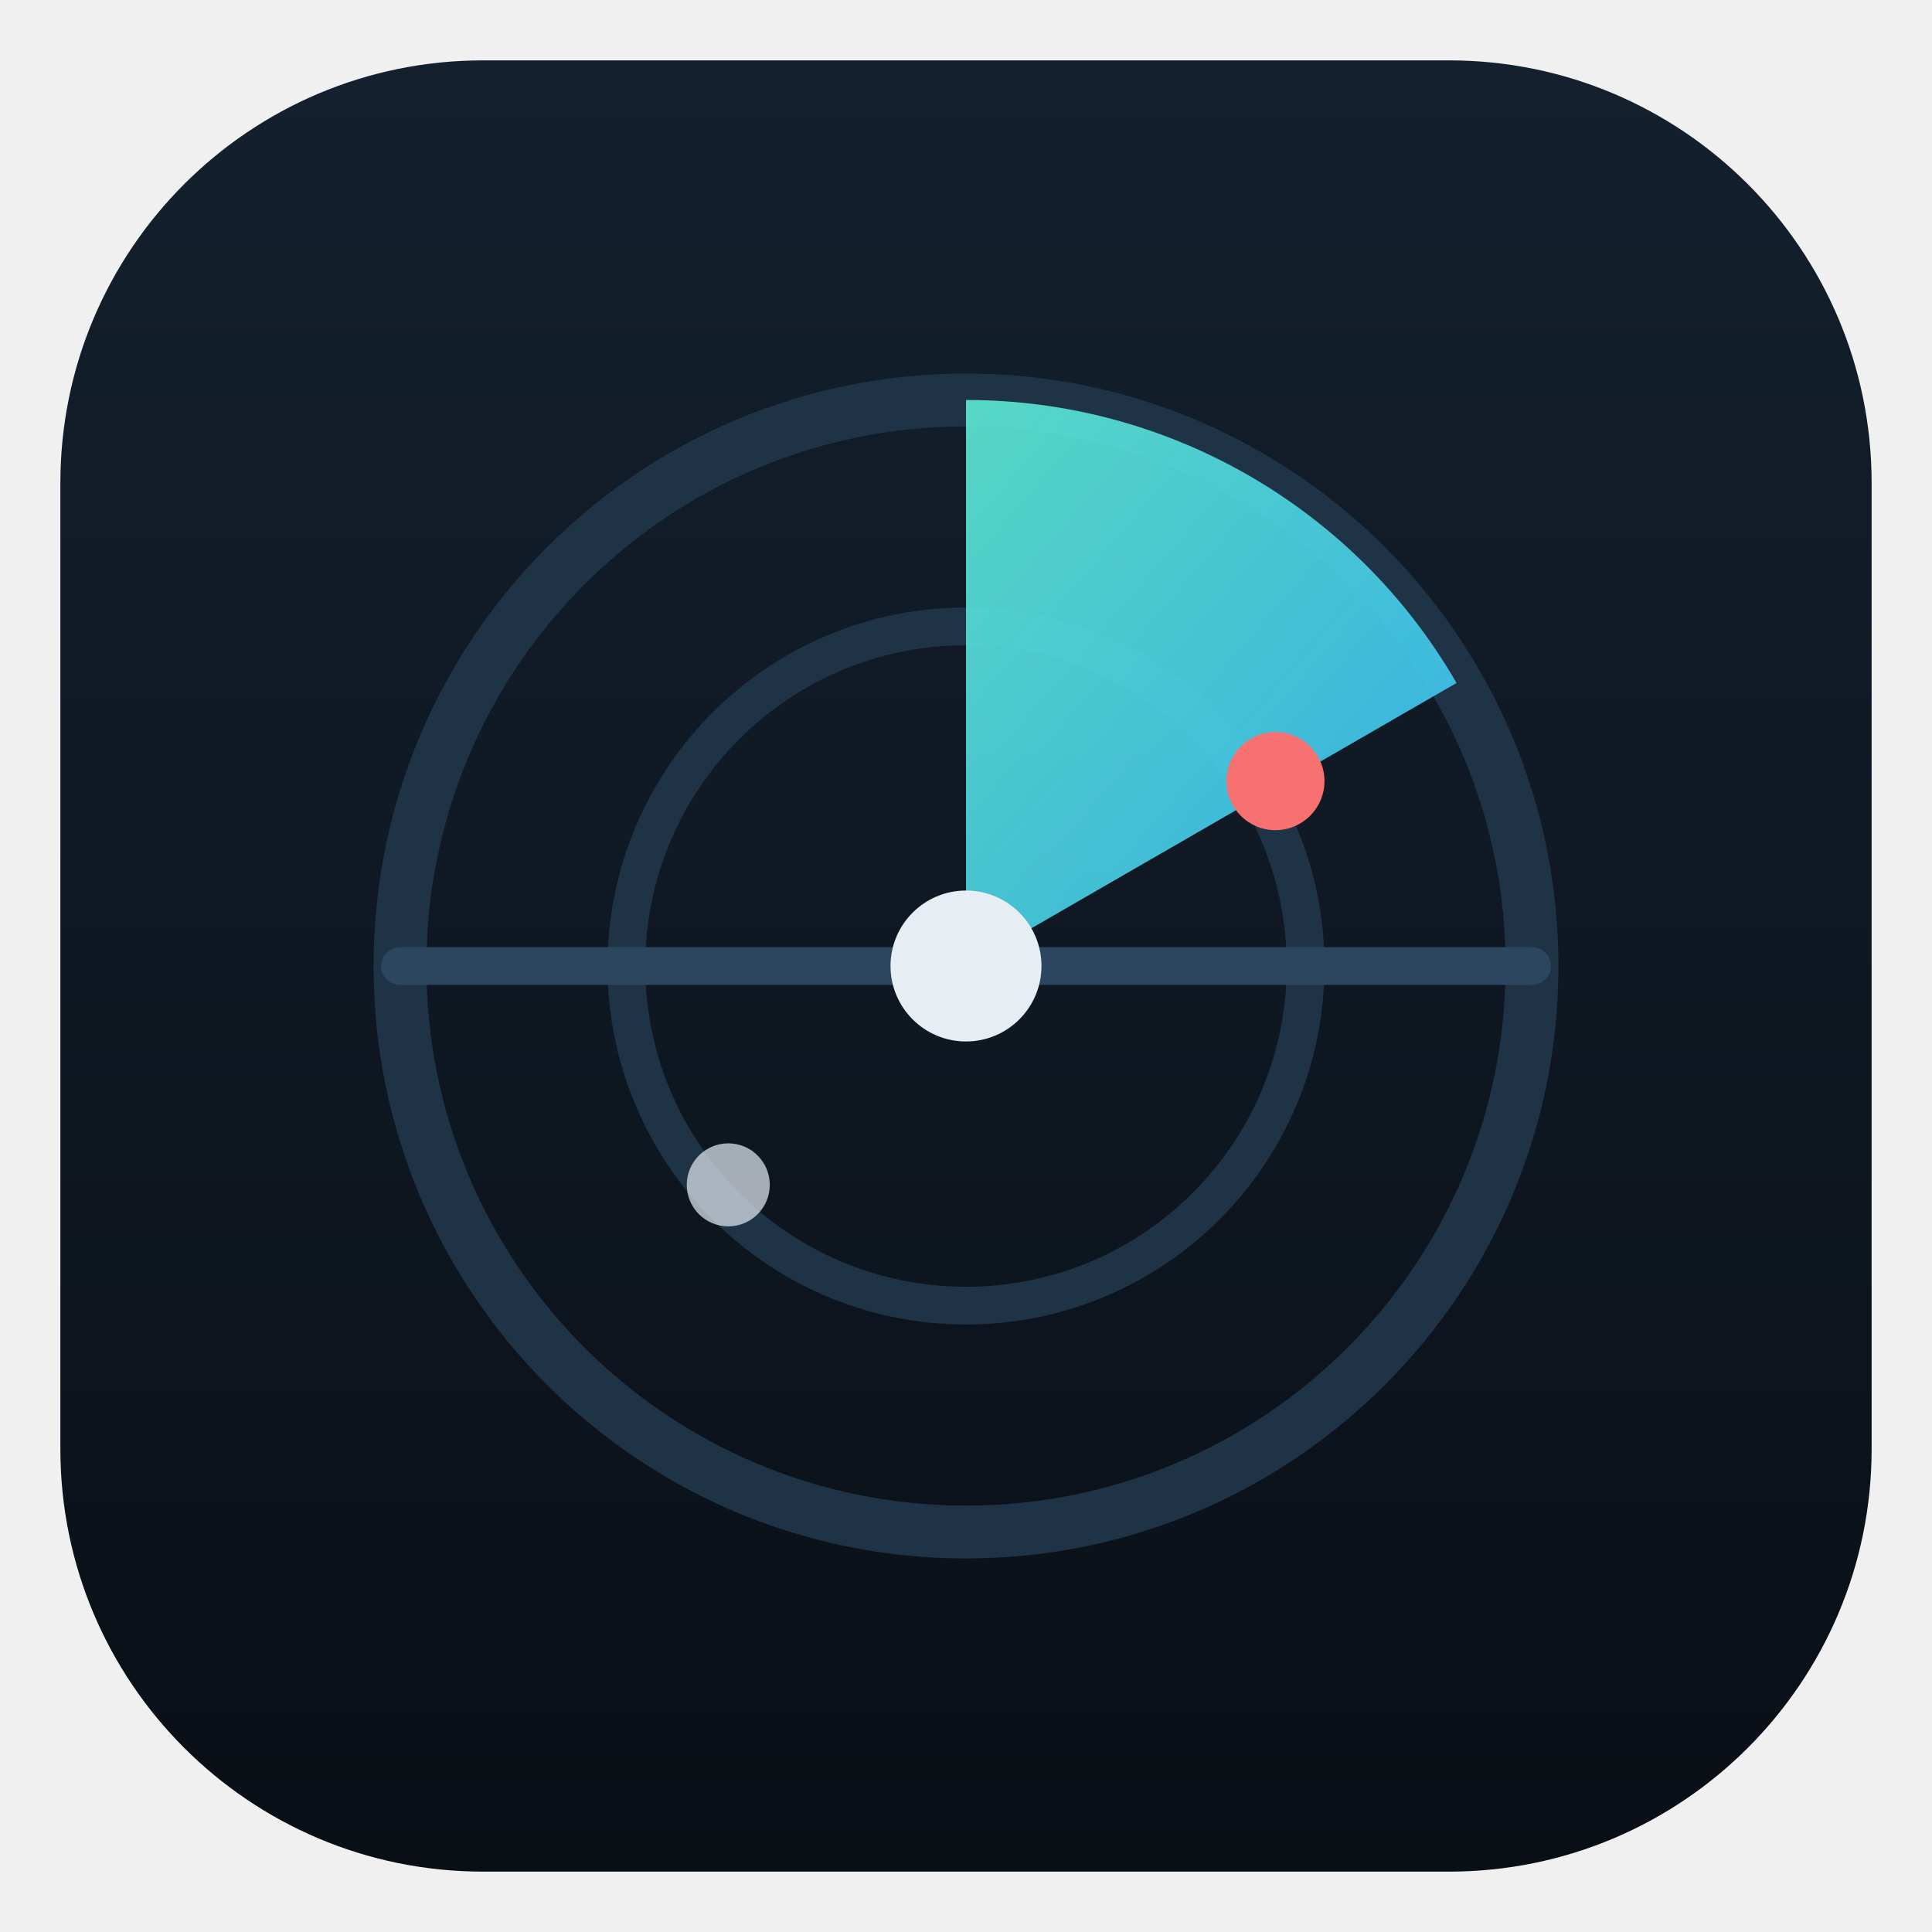
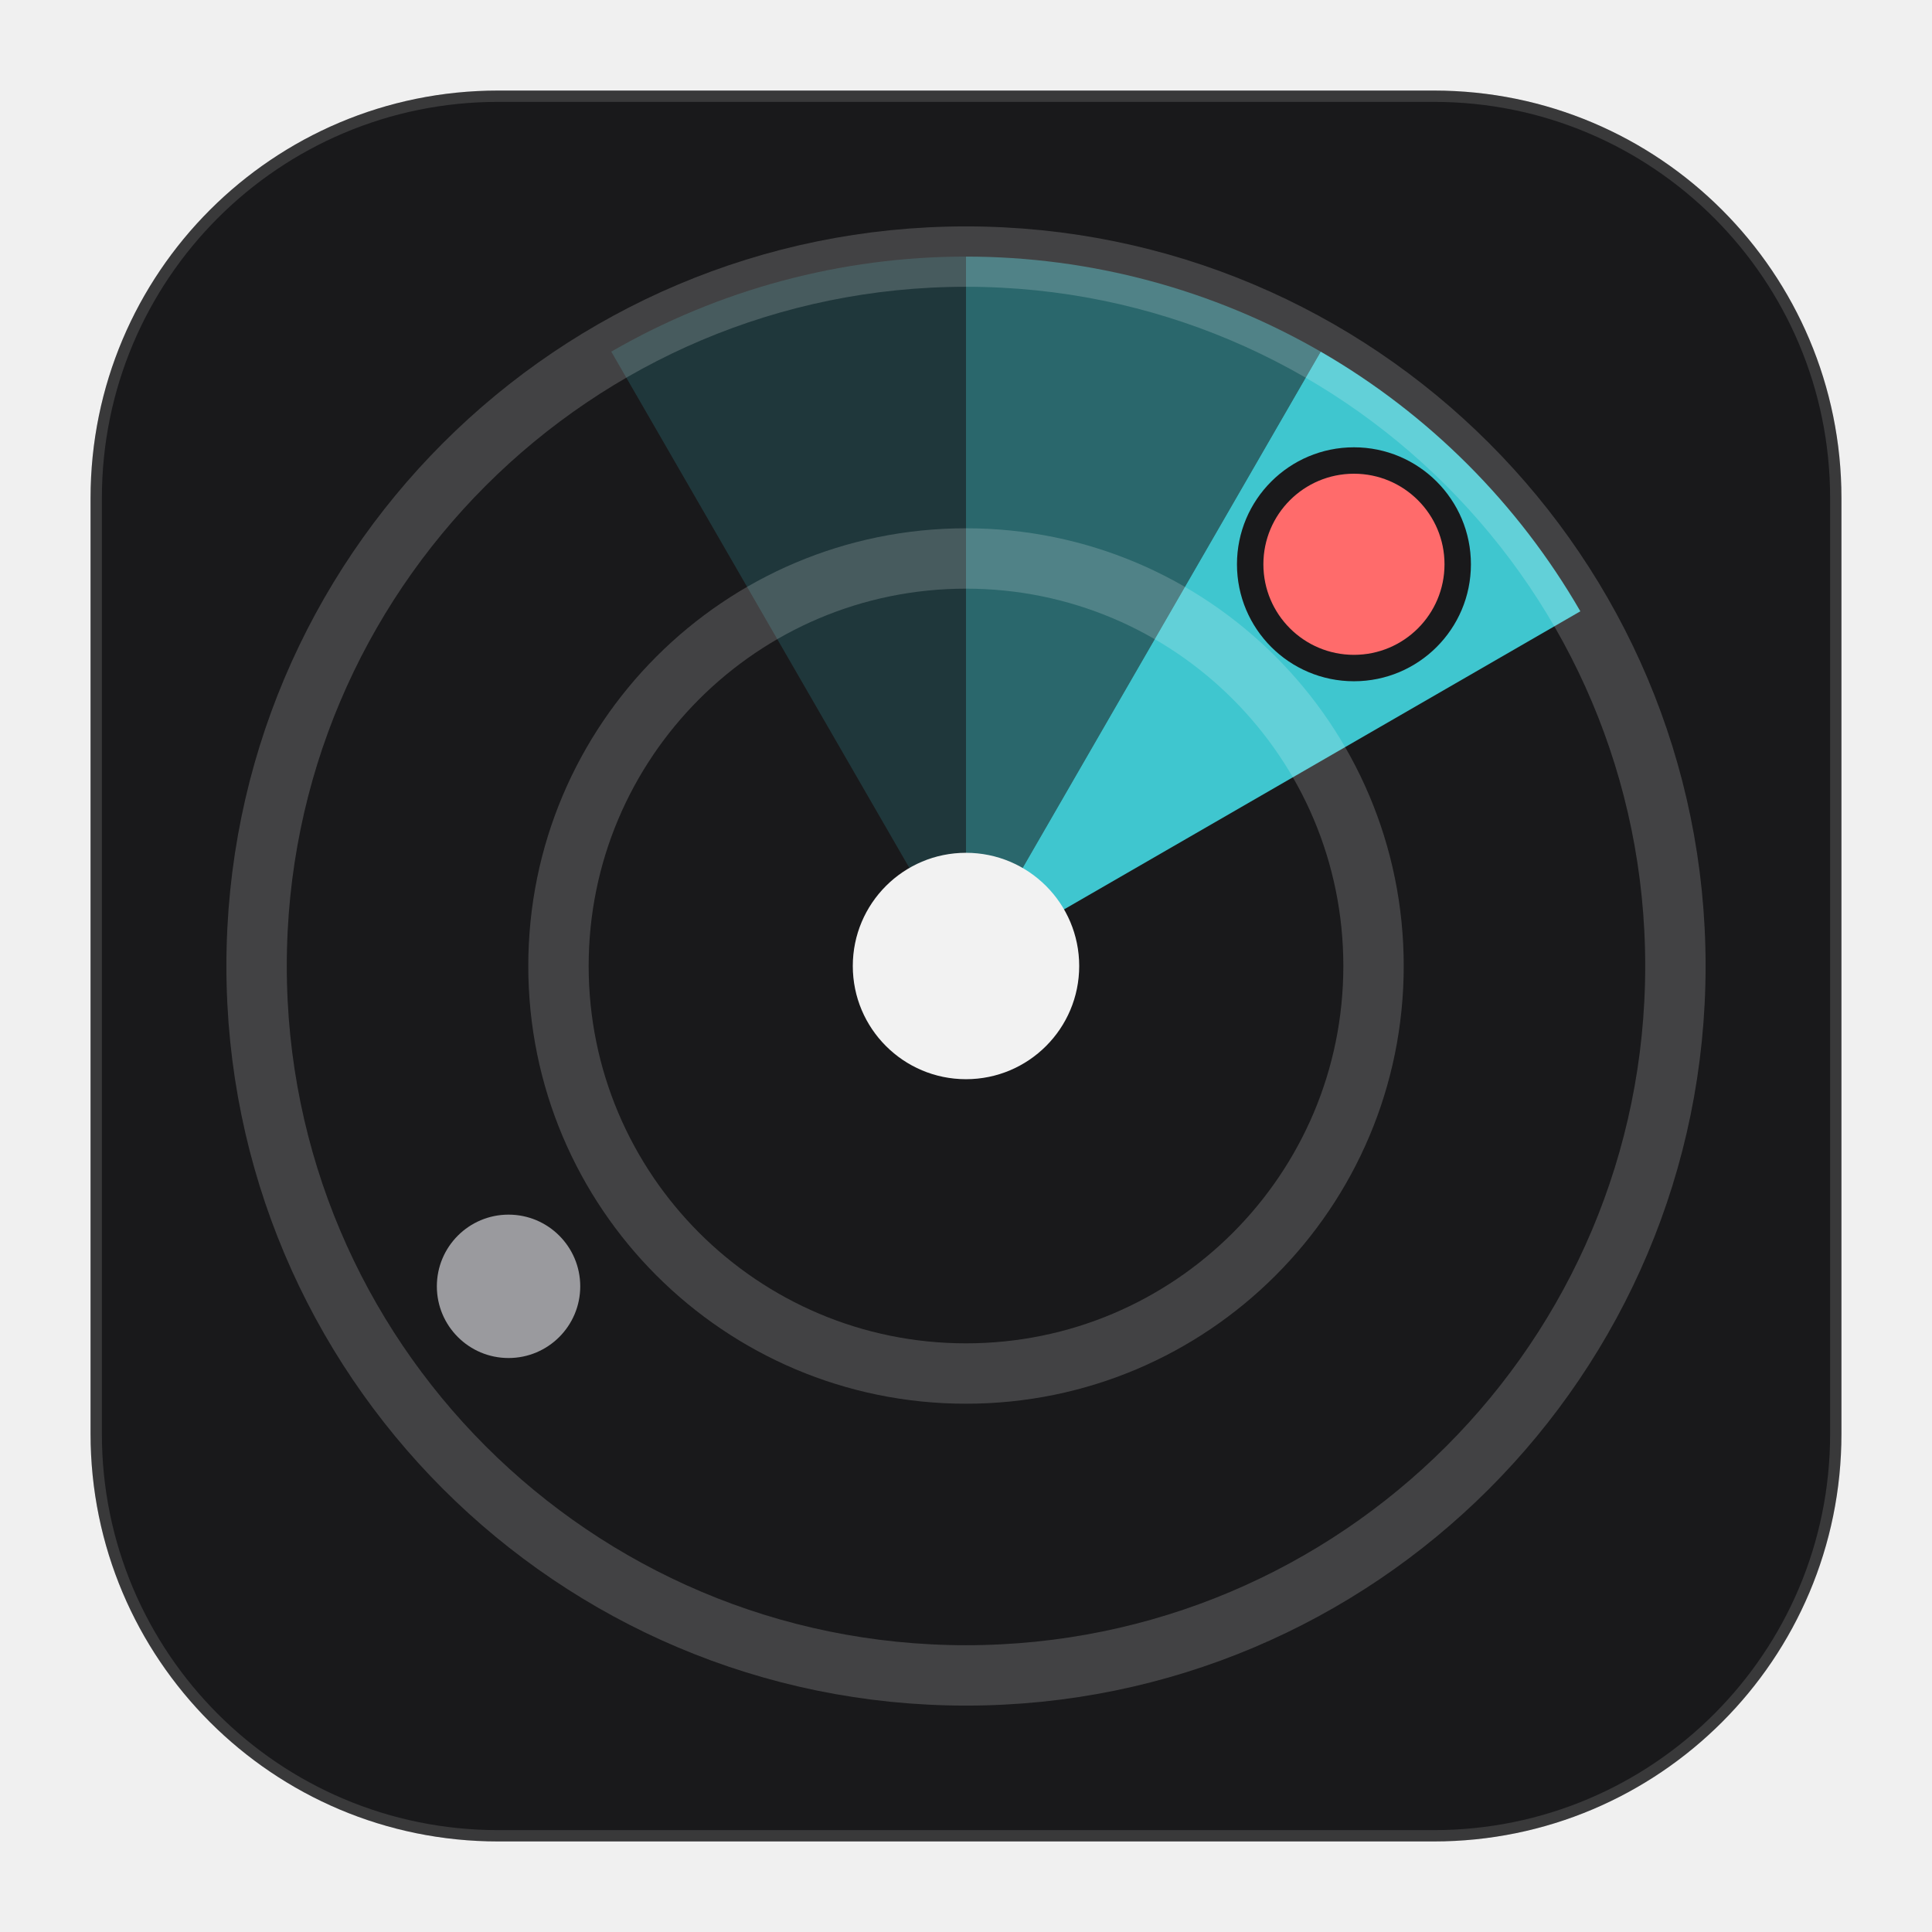
- <svg xmlns="http://www.w3.org/2000/svg" viewBox="0 0 1024 1024">
-   <defs>
-     <linearGradient id="bg" x1="0" y1="0" x2="0" y2="1">
-       <stop offset="0" stop-color="#14202e" />
-       <stop offset="1" stop-color="#0a0f16" />
-     </linearGradient>
-     <linearGradient id="sweep" x1="0" y1="0" x2="1" y2="1">
-       <stop offset="0" stop-color="#5eead4" />
-       <stop offset="1" stop-color="#38bdf8" />
-     </linearGradient>
-   </defs>
-   <rect x="32" y="32" width="960" height="960" rx="224" fill="url(#bg)" />
-   <circle cx="512" cy="512" r="300" fill="none" stroke="#1f3347" stroke-width="28" />
-   <circle cx="512" cy="512" r="180" fill="none" stroke="#1f3347" stroke-width="20" />
-   <path d="M512 512 L512 212 A300 300 0 0 1 772 362 Z" fill="url(#sweep)" opacity="0.9" />
-   <line x1="212" y1="512" x2="812" y2="512" stroke="#2c4660" stroke-width="20" stroke-linecap="round" />
-   <circle cx="512" cy="512" r="40" fill="#e6edf3" />
-   <circle cx="676" cy="414" r="26" fill="#f87171" />
-   <circle cx="386" cy="628" r="22" fill="#e6edf3" opacity="0.7" />
+ <svg xmlns="http://www.w3.org/2000/svg" width="1024" height="1024" viewBox="0 0 512 512">
+   <rect x="24" y="24" width="464" height="464" rx="108" fill="#19191b" />
+   <rect x="25.5" y="25.5" width="461" height="461" rx="106.5" fill="none" stroke="#ffffff" stroke-opacity="0.14" stroke-width="3" />
+   <path d="M256 256L418.81 162A188 188 0 0 0 350 93.19Z" fill="#3fc6cf" />
+   <path d="M256 256L350 93.19A188 188 0 0 0 256 68Z" fill="#3fc6cf" fill-opacity="0.45" />
+   <path d="M256 256L256 68A188 188 0 0 0 162 93.19Z" fill="#3fc6cf" fill-opacity="0.18" />
+   <circle cx="256" cy="256" r="108" fill="none" stroke="#ffffff" stroke-opacity="0.18" stroke-width="16" />
+   <circle cx="256" cy="256" r="188" fill="none" stroke="#ffffff" stroke-opacity="0.18" stroke-width="16" />
+   <circle cx="358.81" cy="149.54" r="31" fill="#19191b" />
+   <circle cx="358.81" cy="149.54" r="24" fill="#ff6b6b" />
+   <circle cx="134.77" cy="340.89" r="19" fill="#9a9a9e" />
+   <circle cx="256" cy="256" r="30" fill="#f2f2f2" />
</svg>
